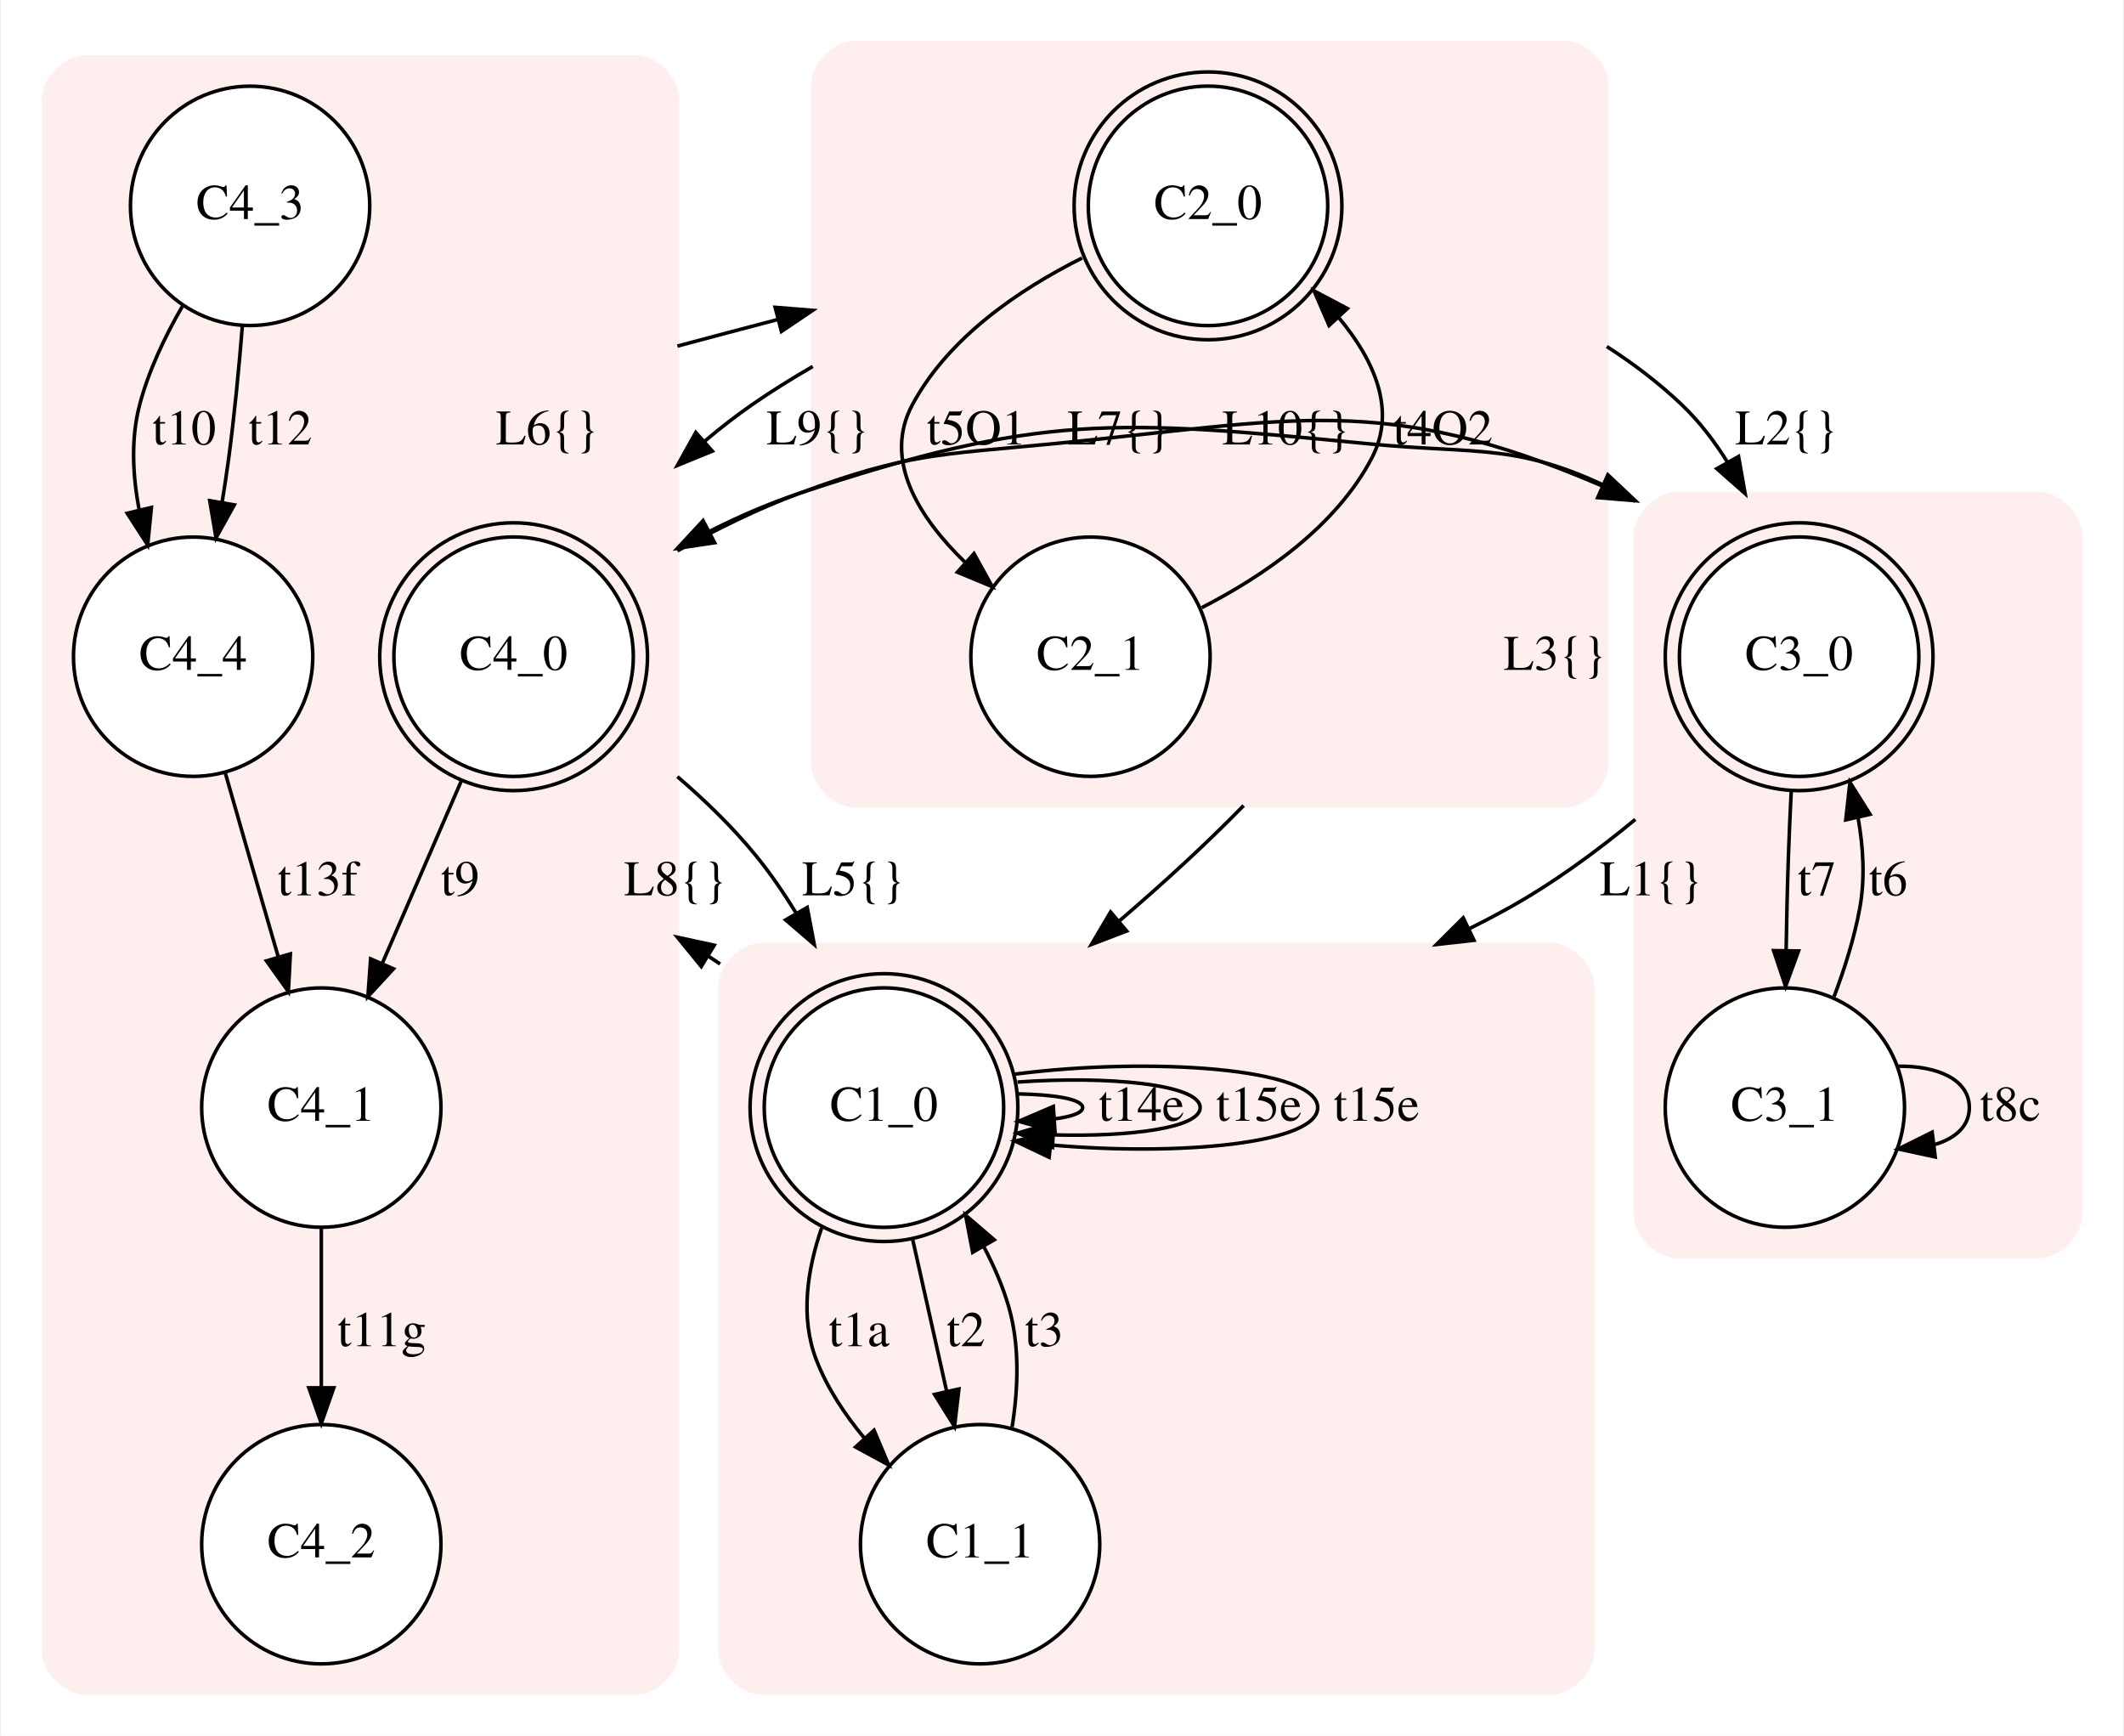
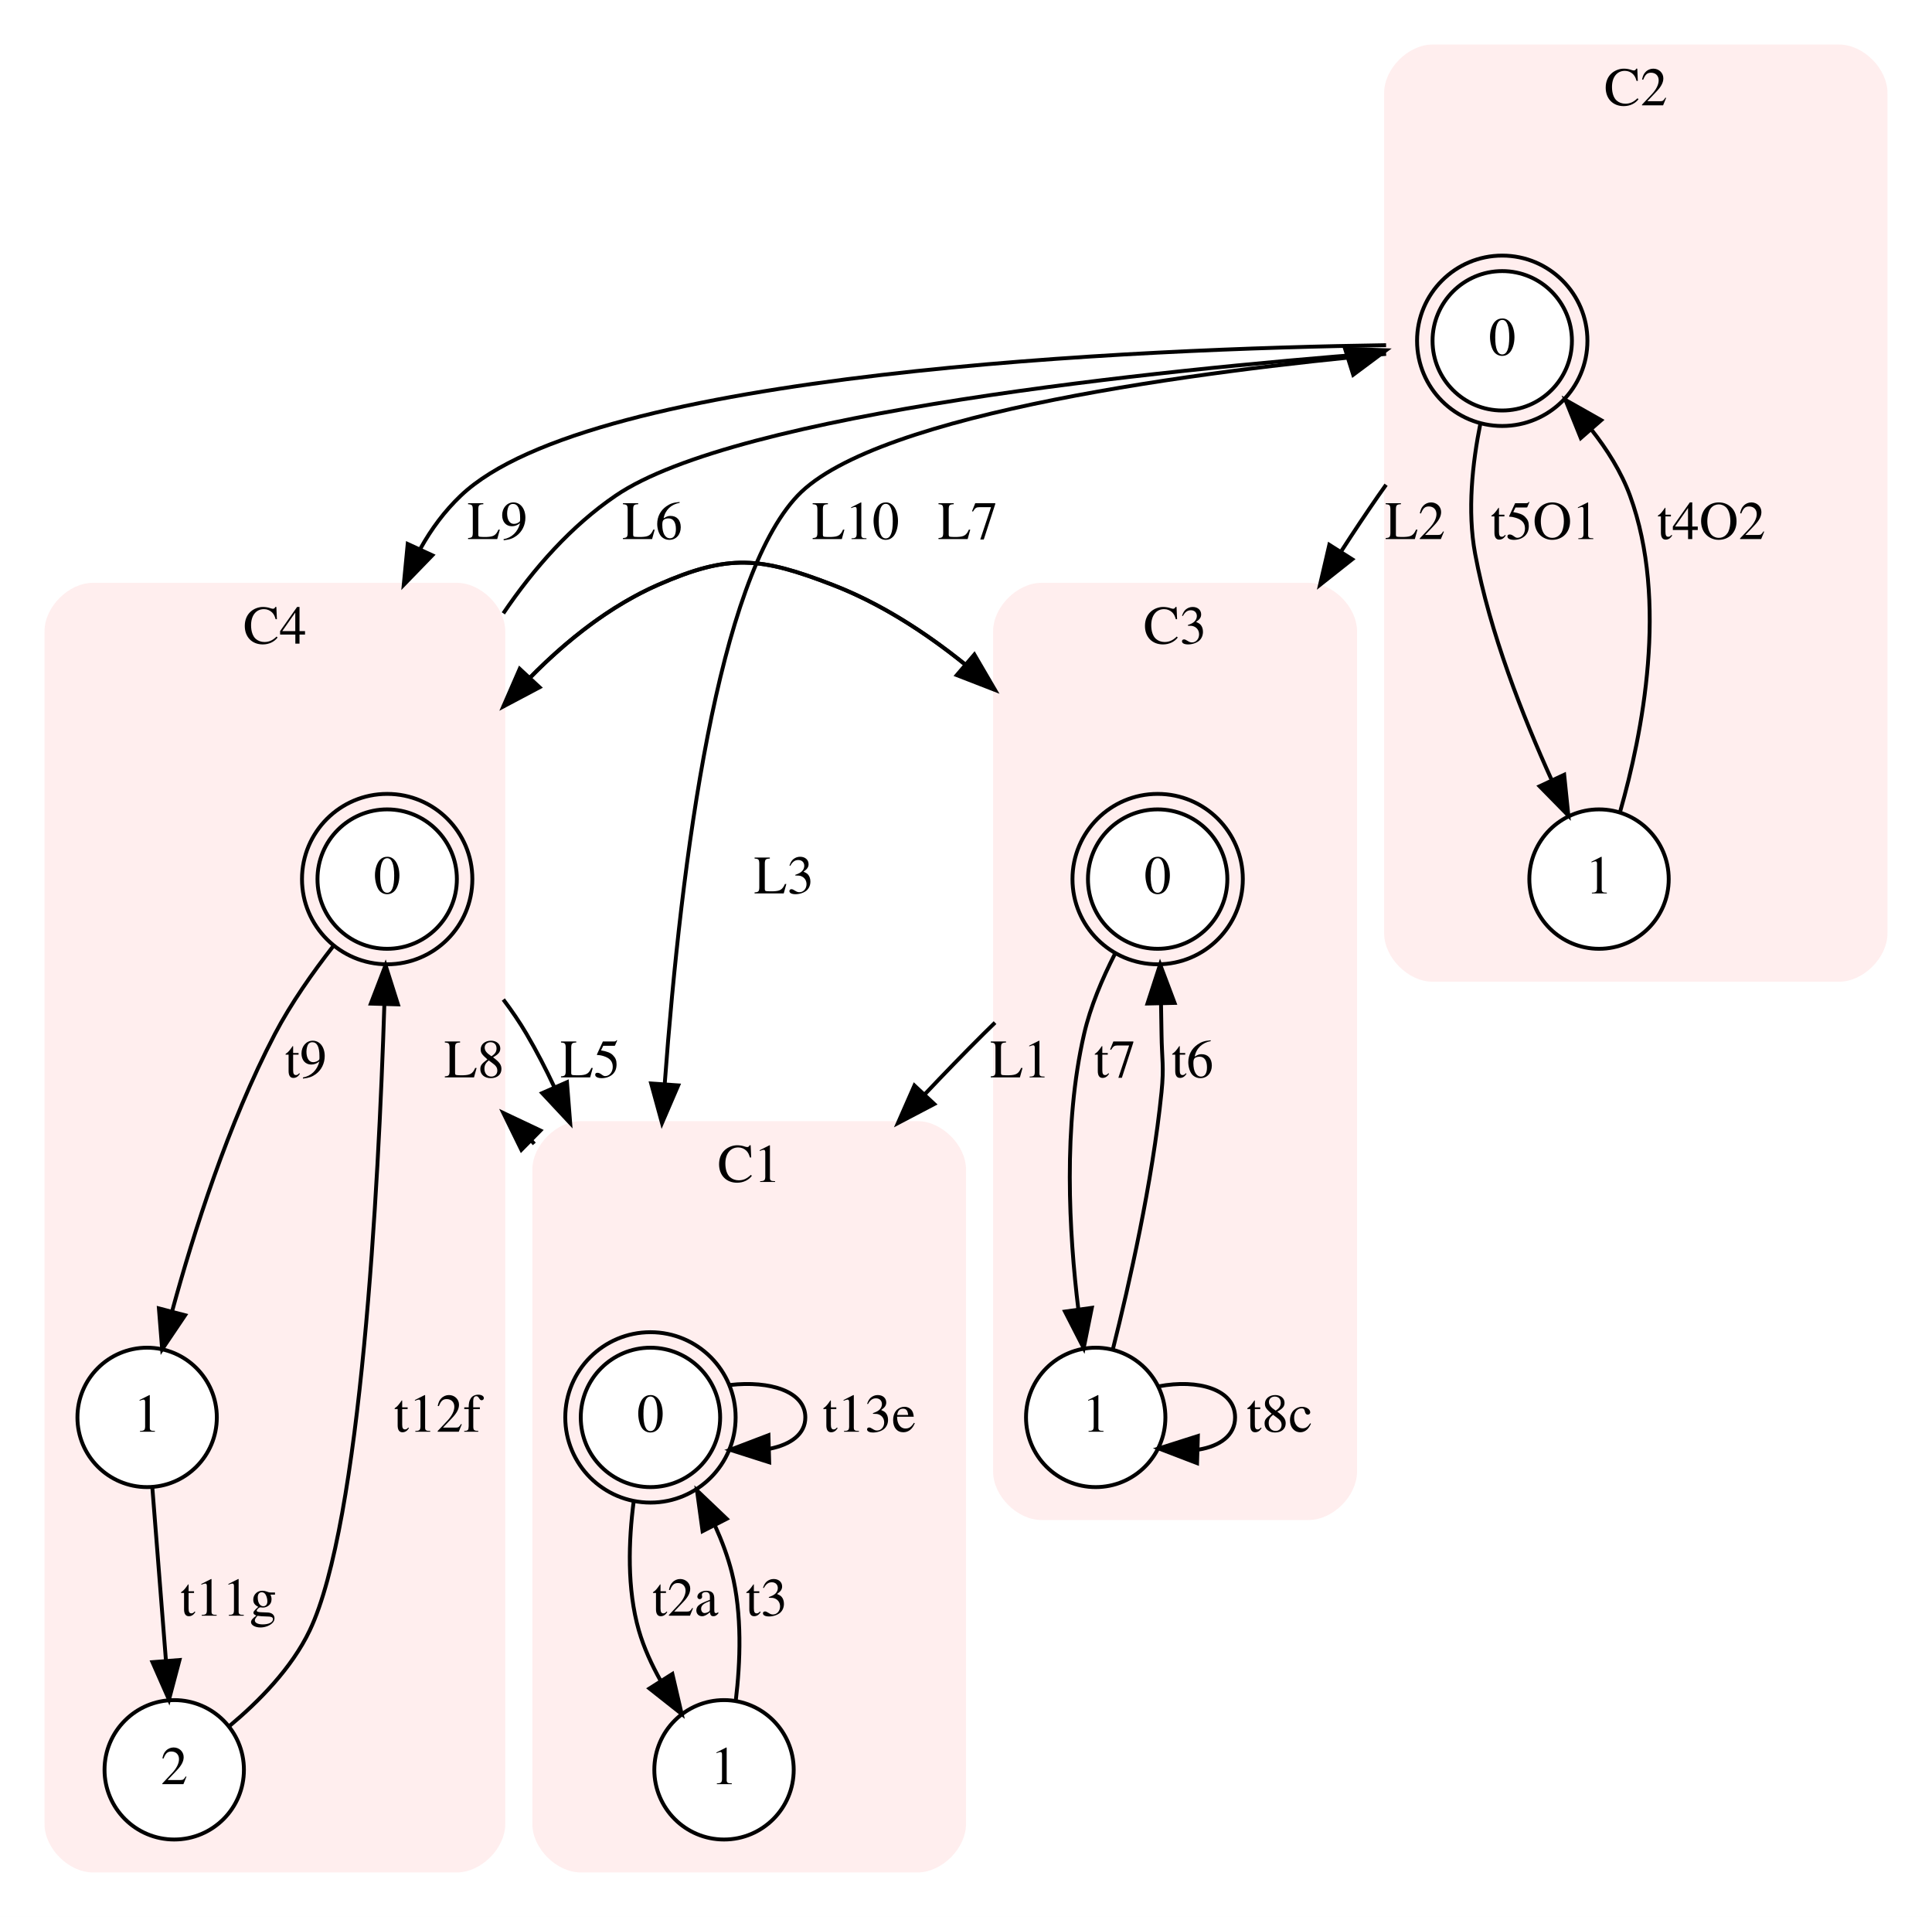
- <svg xmlns="http://www.w3.org/2000/svg" width="596pt" height="487pt" viewBox="0.00 0.00 596.00 487.38">
-   <g id="graph0" class="graph" transform="scale(1 1) rotate(0) translate(4 483.38)">
-     <polygon fill="white" stroke="transparent" points="-4,4 -4,-483.38 592,-483.38 592,4 -4,4" />
+ <svg xmlns="http://www.w3.org/2000/svg" width="499pt" height="495pt" viewBox="0.00 0.00 499.00 495.00">
+   <g id="graph0" class="graph" transform="scale(1 1) rotate(0) translate(4 491)">
+     <polygon fill="white" stroke="transparent" points="-4,4 -4,-491 495,-491 495,4 -4,4" />
    <g id="clust1" class="cluster">
-       <path fill="#ffeeee" stroke="#ffeeee" d="M210,-8C210,-8 431,-8 431,-8 437,-8 443,-14 443,-20 443,-20 443,-206.19 443,-206.19 443,-212.19 437,-218.19 431,-218.19 431,-218.19 210,-218.19 210,-218.19 204,-218.19 198,-212.19 198,-206.19 198,-206.19 198,-20 198,-20 198,-14 204,-8 210,-8" />
+       <path fill="#ffeeee" stroke="#ffeeee" d="M146,-8C146,-8 233,-8 233,-8 239,-8 245,-14 245,-20 245,-20 245,-189 245,-189 245,-195 239,-201 233,-201 233,-201 146,-201 146,-201 140,-201 134,-195 134,-189 134,-189 134,-20 134,-20 134,-14 140,-8 146,-8" />
+       <text text-anchor="middle" x="189.5" y="-185.8" font-family="Times,serif" font-size="14.00">C1</text>
    </g>
    <g id="clust2" class="cluster">
-       <path fill="#ffeeee" stroke="#ffeeee" d="M236,-257.19C236,-257.19 435,-257.19 435,-257.19 441,-257.19 447,-263.19 447,-269.19 447,-269.19 447,-459.38 447,-459.38 447,-465.38 441,-471.38 435,-471.38 435,-471.38 236,-471.38 236,-471.38 230,-471.38 224,-465.38 224,-459.38 224,-459.38 224,-269.19 224,-269.19 224,-263.19 230,-257.19 236,-257.19" />
+       <path fill="#ffeeee" stroke="#ffeeee" d="M366,-238C366,-238 471,-238 471,-238 477,-238 483,-244 483,-250 483,-250 483,-467 483,-467 483,-473 477,-479 471,-479 471,-479 366,-479 366,-479 360,-479 354,-473 354,-467 354,-467 354,-250 354,-250 354,-244 360,-238 366,-238" />
+       <text text-anchor="middle" x="418.5" y="-463.8" font-family="Times,serif" font-size="14.00">C2</text>
    </g>
    <g id="clust3" class="cluster">
-       <path fill="#ffeeee" stroke="#ffeeee" d="M467,-130.59C467,-130.59 568,-130.59 568,-130.59 574,-130.59 580,-136.59 580,-142.59 580,-142.59 580,-332.78 580,-332.78 580,-338.78 574,-344.78 568,-344.78 568,-344.78 467,-344.78 467,-344.78 461,-344.78 455,-338.78 455,-332.78 455,-332.78 455,-142.59 455,-142.59 455,-136.59 461,-130.59 467,-130.59" />
+       <path fill="#ffeeee" stroke="#ffeeee" d="M265,-99C265,-99 334,-99 334,-99 340,-99 346,-105 346,-111 346,-111 346,-328 346,-328 346,-334 340,-340 334,-340 334,-340 265,-340 265,-340 259,-340 253,-334 253,-328 253,-328 253,-111 253,-111 253,-105 259,-99 265,-99" />
+       <text text-anchor="middle" x="299.5" y="-324.8" font-family="Times,serif" font-size="14.00">C3</text>
    </g>
    <g id="clust4" class="cluster">
-       <path fill="#ffeeee" stroke="#ffeeee" d="M20,-8C20,-8 174,-8 174,-8 180,-8 186,-14 186,-20 186,-20 186,-455.38 186,-455.38 186,-461.38 180,-467.38 174,-467.38 174,-467.38 20,-467.38 20,-467.38 14,-467.38 8,-461.38 8,-455.38 8,-455.38 8,-20 8,-20 8,-14 14,-8 20,-8" />
+       <path fill="#ffeeee" stroke="#ffeeee" d="M20,-8C20,-8 114,-8 114,-8 120,-8 126,-14 126,-20 126,-20 126,-328 126,-328 126,-334 120,-340 114,-340 114,-340 20,-340 20,-340 14,-340 8,-334 8,-328 8,-328 8,-20 8,-20 8,-14 14,-8 20,-8" />
+       <text text-anchor="middle" x="67" y="-324.8" font-family="Times,serif" font-size="14.00">C4</text>
    </g>
    <g id="node1" class="node">
-       <ellipse fill="white" stroke="black" cx="244" cy="-172.39" rx="33.62" ry="33.62" />
-       <ellipse fill="none" stroke="black" cx="244" cy="-172.39" rx="37.6" ry="37.6" />
-       <text text-anchor="middle" x="244" y="-168.69" font-family="Times,serif" font-size="14.00">C1_0</text>
+       <ellipse fill="white" stroke="black" cx="164" cy="-125" rx="18" ry="18" />
+       <ellipse fill="none" stroke="black" cx="164" cy="-125" rx="22" ry="22" />
+       <text text-anchor="middle" x="164" y="-121.3" font-family="Times,serif" font-size="14.00">0</text>
+     </g>
+     <g id="edge3" class="edge">
+       <path fill="none" stroke="black" d="M184.58,-133.37C194.84,-134.53 204,-131.74 204,-125 204,-120.68 200.24,-117.99 194.84,-116.91" />
+       <polygon fill="black" stroke="black" points="194.67,-113.41 184.58,-116.63 194.48,-120.4 194.67,-113.41" />
+       <text text-anchor="middle" x="220.5" y="-121.3" font-family="Times,serif" font-size="14.00">t13e</text>
+     </g>
+     <g id="node2" class="node">
+       <ellipse fill="white" stroke="black" cx="183" cy="-34" rx="18" ry="18" />
+       <text text-anchor="middle" x="183" y="-30.3" font-family="Times,serif" font-size="14.00">1</text>
+     </g>
+     <g id="edge1" class="edge">
+       <path fill="none" stroke="black" d="M159.68,-103.38C158.34,-93.16 157.91,-80.74 161,-70 162.29,-65.53 164.33,-61.09 166.66,-56.94" />
+       <polygon fill="black" stroke="black" points="169.66,-58.75 172.06,-48.43 163.75,-55 169.66,-58.75" />
+       <text text-anchor="middle" x="173" y="-73.8" font-family="Times,serif" font-size="14.00">t2a</text>
+     </g>
+     <g id="node7" class="node">
+       <ellipse fill="white" stroke="black" cx="96" cy="-264" rx="18" ry="18" />
+       <ellipse fill="none" stroke="black" cx="96" cy="-264" rx="22" ry="22" />
+       <text text-anchor="middle" x="96" y="-260.3" font-family="Times,serif" font-size="14.00">0</text>
+     </g>
+     <g id="edge18" class="edge">
+       <path fill="none" stroke="black" d="M134,-195.62C133.75,-195.91 133.49,-196.19 133.23,-196.48" />
+       <polygon fill="black" stroke="black" points="130.66,-194.09 126,-203.61 135.58,-199.08 130.66,-194.09" />
+       <text text-anchor="middle" x="118.5" y="-212.8" font-family="Times,serif" font-size="14.00">L8</text>
+     </g>
+     <g id="edge2" class="edge">
+       <path fill="none" stroke="black" d="M186.04,-51.91C187.22,-61.72 187.72,-74.22 185,-85 183.99,-89 182.49,-93.03 180.73,-96.91" />
+       <polygon fill="black" stroke="black" points="177.46,-95.62 176.02,-106.12 183.69,-98.81 177.46,-95.62" />
+       <text text-anchor="middle" x="194" y="-73.8" font-family="Times,serif" font-size="14.00">t3</text>
+     </g>
+     <g id="node3" class="node">
+       <ellipse fill="white" stroke="black" cx="384" cy="-403" rx="18" ry="18" />
+       <ellipse fill="none" stroke="black" cx="384" cy="-403" rx="22" ry="22" />
+       <text text-anchor="middle" x="384" y="-399.3" font-family="Times,serif" font-size="14.00">0</text>
+     </g>
+     <g id="edge14" class="edge">
+       <path fill="none" stroke="black" d="M354,-399.62C307.82,-395.31 222.5,-384.6 202,-363 181.48,-341.38 172.03,-269.92 167.68,-211.07" />
+       <polygon fill="black" stroke="black" points="171.17,-210.73 166.98,-201 164.18,-211.22 171.17,-210.73" />
+       <text text-anchor="middle" x="198.5" y="-260.3" font-family="Times,serif" font-size="14.00">L3</text>
+     </g>
+     <g id="node4" class="node">
+       <ellipse fill="white" stroke="black" cx="409" cy="-264" rx="18" ry="18" />
+       <text text-anchor="middle" x="409" y="-260.3" font-family="Times,serif" font-size="14.00">1</text>
+     </g>
+     <g id="edge5" class="edge">
+       <path fill="none" stroke="black" d="M378.36,-381.66C376.31,-371.51 374.94,-359.06 377,-348 380.79,-327.63 389.4,-305.82 396.73,-289.67" />
+       <polygon fill="black" stroke="black" points="400,-290.94 401.08,-280.41 393.66,-287.97 400,-290.94" />
+       <text text-anchor="middle" x="395" y="-351.8" font-family="Times,serif" font-size="14.00">t5O1</text>
+     </g>
+     <g id="node5" class="node">
+       <ellipse fill="white" stroke="black" cx="295" cy="-264" rx="18" ry="18" />
+       <ellipse fill="none" stroke="black" cx="295" cy="-264" rx="22" ry="22" />
+       <text text-anchor="middle" x="295" y="-260.3" font-family="Times,serif" font-size="14.00">0</text>
+     </g>
+     <g id="edge13" class="edge">
+       <path fill="none" stroke="black" d="M354,-365.83C353.32,-364.88 352.65,-363.94 352,-363 348.82,-358.42 345.65,-353.66 342.52,-348.81" />
+       <polygon fill="black" stroke="black" points="345.25,-346.58 336.94,-340 339.34,-350.32 345.25,-346.58" />
+       <text text-anchor="middle" x="361.5" y="-351.8" font-family="Times,serif" font-size="14.00">L2</text>
+     </g>
+     <g id="edge19" class="edge">
+       <path fill="none" stroke="black" d="M354,-401.87C291.18,-400.94 148.8,-395.23 115,-363 110.82,-359.01 107.4,-354.4 104.62,-349.39" />
+       <polygon fill="black" stroke="black" points="107.66,-347.61 100.28,-340 101.3,-350.54 107.66,-347.61" />
+       <text text-anchor="middle" x="124.5" y="-351.8" font-family="Times,serif" font-size="14.00">L9</text>
    </g>
    <g id="edge4" class="edge">
-       <path fill="none" stroke="black" d="M281.81,-176.24C292.03,-176.03 299.8,-174.75 299.8,-172.39 299.8,-170.92 296.76,-169.86 291.99,-169.23" />
-       <polygon fill="black" stroke="black" points="292.03,-165.72 281.81,-168.54 291.56,-172.71 292.03,-165.72" />
-       <text text-anchor="middle" x="316.3" y="-168.69" font-family="Times,serif" font-size="14.00">t14e</text>
+       <path fill="none" stroke="black" d="M414.48,-281.52C420.18,-301.48 426.98,-335.75 417,-363 414.76,-369.12 411.08,-374.94 406.98,-380.13" />
+       <polygon fill="black" stroke="black" points="404.29,-377.89 400.33,-387.72 409.56,-382.5 404.29,-377.89" />
+       <text text-anchor="middle" x="438" y="-351.8" font-family="Times,serif" font-size="14.00">t4O2</text>
    </g>
-     <g id="edge5" class="edge">
-       <path fill="none" stroke="black" d="M281.51,-179.56C306.77,-181.36 332.8,-178.97 332.8,-172.39 332.8,-166.69 313.22,-164.13 291.55,-164.73" />
-       <polygon fill="black" stroke="black" points="291.33,-161.23 281.51,-165.22 291.67,-168.22 291.33,-161.23" />
-       <text text-anchor="middle" x="349.3" y="-168.69" font-family="Times,serif" font-size="14.00">t15e</text>
+     <g id="edge12" class="edge">
+       <path fill="none" stroke="black" d="M253,-226.94C251.98,-225.96 250.98,-224.98 250,-224 244.96,-218.99 239.86,-213.73 234.79,-208.37" />
+       <polygon fill="black" stroke="black" points="237.3,-205.92 227.92,-201 232.18,-210.7 237.3,-205.92" />
+       <text text-anchor="middle" x="259.5" y="-212.8" font-family="Times,serif" font-size="14.00">L1</text>
+     </g>
+     <g id="node6" class="node">
+       <ellipse fill="white" stroke="black" cx="279" cy="-125" rx="18" ry="18" />
+       <text text-anchor="middle" x="279" y="-121.3" font-family="Times,serif" font-size="14.00">1</text>
+     </g>
+     <g id="edge7" class="edge">
+       <path fill="none" stroke="black" d="M283.92,-244.6C280.7,-238.29 277.62,-231.05 276,-224 270.55,-200.38 272.09,-172.71 274.53,-152.81" />
+       <polygon fill="black" stroke="black" points="278,-153.29 275.9,-142.9 271.07,-152.33 278,-153.29" />
+       <text text-anchor="middle" x="284" y="-212.8" font-family="Times,serif" font-size="14.00">t7</text>
+     </g>
+     <g id="edge20" class="edge">
+       <path fill="none" stroke="black" d="M253,-312.84C240.7,-323.88 226.39,-334.07 211,-340 192.34,-347.19 184.32,-348.03 166,-340 153.67,-334.59 142.55,-325.82 133,-316.13" />
+       <polygon fill="black" stroke="black" points="135.36,-313.53 126,-308.57 130.23,-318.29 135.36,-313.53" />
+       <text text-anchor="middle" x="217" y="-351.8" font-family="Times,serif" font-size="14.00">L10</text>
    </g>
    <g id="edge6" class="edge">
-       <path fill="none" stroke="black" d="M280.82,-181.79C318.68,-186.66 365.8,-183.53 365.8,-172.39 365.8,-162.25 326.77,-158.74 291.21,-161.87" />
-       <polygon fill="black" stroke="black" points="290.39,-158.44 280.82,-162.99 291.14,-165.4 290.39,-158.44" />
-       <text text-anchor="middle" x="382.3" y="-168.69" font-family="Times,serif" font-size="14.00">t15e</text>
-     </g>
-     <g id="node2" class="node">
-       <ellipse fill="white" stroke="black" cx="271" cy="-49.8" rx="33.6" ry="33.6" />
-       <text text-anchor="middle" x="271" y="-46.1" font-family="Times,serif" font-size="14.00">C1_1</text>
-     </g>
-     <g id="edge1" class="edge">
-       <path fill="none" stroke="black" d="M226.52,-138.63C222.43,-126.79 220.44,-113.43 225,-101.59 228.08,-93.61 233.05,-86.11 238.62,-79.45" />
-       <polygon fill="black" stroke="black" points="241.22,-81.79 245.34,-72.03 236.03,-77.09 241.22,-81.79" />
-       <text text-anchor="middle" x="237" y="-105.39" font-family="Times,serif" font-size="14.00">t1a</text>
-     </g>
-     <g id="edge2" class="edge">
-       <path fill="none" stroke="black" d="M252.1,-135.21C255.1,-121.81 258.53,-106.51 261.63,-92.65" />
-       <polygon fill="black" stroke="black" points="265.05,-93.38 263.82,-82.86 258.22,-91.85 265.05,-93.38" />
-       <text text-anchor="middle" x="267" y="-105.39" font-family="Times,serif" font-size="14.00">t2</text>
-     </g>
-     <g id="node7" class="node">
-       <ellipse fill="white" stroke="black" cx="140" cy="-298.99" rx="33.62" ry="33.62" />
-       <ellipse fill="none" stroke="black" cx="140" cy="-298.99" rx="37.6" ry="37.6" />
-       <text text-anchor="middle" x="140" y="-295.29" font-family="Times,serif" font-size="14.00">C4_0</text>
-     </g>
-     <g id="edge23" class="edge">
-       <path fill="none" stroke="black" d="M198,-212.71C196.91,-213.45 195.78,-214.19 194.63,-214.94" />
-       <polygon fill="black" stroke="black" points="192.7,-212.01 186,-220.22 196.35,-217.98 192.7,-212.01" />
-       <text text-anchor="middle" x="185.5" y="-231.99" font-family="Times,serif" font-size="14.00">L8{}</text>
-     </g>
-     <g id="edge3" class="edge">
-       <path fill="none" stroke="black" d="M279.99,-82.68C281.73,-93.59 282.16,-105.77 279,-116.59 277.34,-122.29 274.88,-127.95 272.03,-133.36" />
-       <polygon fill="black" stroke="black" points="268.91,-131.76 266.93,-142.17 274.97,-135.27 268.91,-131.76" />
-       <text text-anchor="middle" x="289" y="-105.39" font-family="Times,serif" font-size="14.00">t3</text>
-     </g>
-     <g id="node3" class="node">
-       <ellipse fill="white" stroke="black" cx="335" cy="-425.58" rx="33.62" ry="33.62" />
-       <ellipse fill="none" stroke="black" cx="335" cy="-425.58" rx="37.6" ry="37.6" />
-       <text text-anchor="middle" x="335" y="-421.88" font-family="Times,serif" font-size="14.00">C2_0</text>
-     </g>
-     <g id="edge19" class="edge">
-       <path fill="none" stroke="black" d="M345,-257.19C334.25,-246.16 322.13,-235.12 310.13,-224.83" />
-       <polygon fill="black" stroke="black" points="312.16,-221.97 302.26,-218.19 307.64,-227.31 312.16,-221.97" />
-       <text text-anchor="middle" x="432.5" y="-295.29" font-family="Times,serif" font-size="14.00">L3{}</text>
-     </g>
-     <g id="node4" class="node">
-       <ellipse fill="white" stroke="black" cx="302" cy="-298.99" rx="33.6" ry="33.6" />
-       <text text-anchor="middle" x="302" y="-295.29" font-family="Times,serif" font-size="14.00">C2_1</text>
+       <path fill="none" stroke="black" d="M283.46,-142.7C287.65,-159.35 293.64,-185.73 296,-209 296.67,-215.63 296.09,-217.33 296,-224 295.97,-226.55 295.92,-229.19 295.87,-231.84" />
+       <polygon fill="black" stroke="black" points="292.37,-231.87 295.64,-241.95 299.37,-232.03 292.37,-231.87" />
+       <text text-anchor="middle" x="304" y="-212.8" font-family="Times,serif" font-size="14.00">t6</text>
    </g>
    <g id="edge8" class="edge">
-       <path fill="none" stroke="black" d="M299.65,-410.94C281.94,-402.08 262.15,-388.64 252,-369.78 243.66,-354.28 253.66,-338.22 266.85,-325.42" />
-       <polygon fill="black" stroke="black" points="269.29,-327.94 274.41,-318.67 264.62,-322.72 269.29,-327.94" />
-       <text text-anchor="middle" x="270" y="-358.58" font-family="Times,serif" font-size="14.00">t5O1</text>
+       <path fill="none" stroke="black" d="M295.29,-133.02C305.39,-134.95 315,-132.28 315,-125 315,-120.34 311.06,-117.57 305.57,-116.68" />
+       <polygon fill="black" stroke="black" points="305.18,-113.19 295.29,-116.98 305.39,-120.19 305.18,-113.19" />
+       <text text-anchor="middle" x="326.5" y="-121.3" font-family="Times,serif" font-size="14.00">t8c</text>
    </g>
-     <g id="node5" class="node">
-       <ellipse fill="white" stroke="black" cx="501" cy="-298.99" rx="33.62" ry="33.62" />
-       <ellipse fill="none" stroke="black" cx="501" cy="-298.99" rx="37.6" ry="37.6" />
-       <text text-anchor="middle" x="501" y="-295.29" font-family="Times,serif" font-size="14.00">C3_0</text>
+     <g id="edge15" class="edge">
+       <path fill="none" stroke="black" d="M126,-232.9C128.19,-230.01 130.23,-227.02 132,-224 134.57,-219.62 136.97,-215 139.19,-210.25" />
+       <polygon fill="black" stroke="black" points="142.44,-211.56 143.27,-201 136.04,-208.74 142.44,-211.56" />
+       <text text-anchor="middle" x="148.5" y="-212.8" font-family="Times,serif" font-size="14.00">L5</text>
    </g>
-     <g id="edge18" class="edge">
-       <path fill="none" stroke="black" d="M447,-386.08C454.54,-381.23 461.65,-375.82 468,-369.78 472.92,-365.1 477.19,-359.54 480.87,-353.63" />
-       <polygon fill="black" stroke="black" points="483.99,-355.21 485.84,-344.78 477.89,-351.78 483.99,-355.21" />
-       <text text-anchor="middle" x="497.5" y="-358.58" font-family="Times,serif" font-size="14.00">L2{}</text>
-     </g>
-     <g id="edge24" class="edge">
-       <path fill="none" stroke="black" d="M224,-380.48C218.12,-377.09 212.41,-373.53 207,-369.78 202.48,-366.65 198.01,-363.18 193.67,-359.51" />
-       <polygon fill="black" stroke="black" points="195.8,-356.72 186,-352.71 191.16,-361.96 195.8,-356.72" />
-       <text text-anchor="middle" x="225.5" y="-358.58" font-family="Times,serif" font-size="14.00">L9{}</text>
-     </g>
-     <g id="edge7" class="edge">
-       <path fill="none" stroke="black" d="M333.26,-312.77C350.72,-321.73 370.94,-335.56 381,-354.78 388.01,-368.18 381.7,-382.23 371.74,-394.18" />
-       <polygon fill="black" stroke="black" points="369,-391.99 364.78,-401.71 374.14,-396.75 369,-391.99" />
-       <text text-anchor="middle" x="401" y="-358.58" font-family="Times,serif" font-size="14.00">t4O2</text>
+     <g id="edge16" class="edge">
+       <path fill="none" stroke="black" d="M126,-332.62C133.9,-344.29 143.52,-355.17 155,-363 186.47,-384.47 296.19,-395.49 351.54,-399.79" />
+       <polygon fill="black" stroke="black" points="343.41,-400.91 354,-400.56 345.51,-394.23 343.41,-400.91" />
+       <text text-anchor="middle" x="164.5" y="-351.8" font-family="Times,serif" font-size="14.00">L6</text>
    </g>
    <g id="edge17" class="edge">
-       <path fill="none" stroke="black" d="M455,-253.31C443.84,-244.08 431.5,-235.09 419,-228.19 415.51,-226.26 411.94,-224.39 408.31,-222.58" />
-       <polygon fill="black" stroke="black" points="409.7,-219.36 399.17,-218.19 406.67,-225.67 409.7,-219.36" />
-       <text text-anchor="middle" x="459.5" y="-231.99" font-family="Times,serif" font-size="14.00">L1{}</text>
+       <path fill="none" stroke="black" d="M126,-308.57C136.96,-321.13 150.52,-333.21 166,-340 184.32,-348.03 192.34,-347.19 211,-340 223.26,-335.28 234.84,-327.84 245.26,-319.44" />
+       <polygon fill="black" stroke="black" points="247.66,-321.99 253,-312.84 243.12,-316.67 247.66,-321.99" />
+       <text text-anchor="middle" x="246" y="-351.8" font-family="Times,serif" font-size="14.00">L7</text>
    </g>
-     <g id="node6" class="node">
-       <ellipse fill="white" stroke="black" cx="497" cy="-172.39" rx="33.6" ry="33.6" />
-       <text text-anchor="middle" x="497" y="-168.69" font-family="Times,serif" font-size="14.00">C3_1</text>
+     <g id="node8" class="node">
+       <ellipse fill="white" stroke="black" cx="34" cy="-125" rx="18" ry="18" />
+       <text text-anchor="middle" x="34" y="-121.3" font-family="Times,serif" font-size="14.00">1</text>
+     </g>
+     <g id="edge9" class="edge">
+       <path fill="none" stroke="black" d="M82.07,-246.68C76.83,-239.97 71.15,-231.92 67,-224 54.95,-200.97 45.98,-172.65 40.45,-152.39" />
+       <polygon fill="black" stroke="black" points="43.81,-151.38 37.88,-142.59 37.04,-153.15 43.81,-151.38" />
+       <text text-anchor="middle" x="75" y="-212.8" font-family="Times,serif" font-size="14.00">t9</text>
+     </g>
+     <g id="node9" class="node">
+       <ellipse fill="white" stroke="black" cx="41" cy="-34" rx="18" ry="18" />
+       <text text-anchor="middle" x="41" y="-30.3" font-family="Times,serif" font-size="14.00">2</text>
    </g>
    <g id="edge10" class="edge">
-       <path fill="none" stroke="black" d="M498.78,-261.15C498.48,-255.15 498.2,-249 498,-243.19 497.7,-234.57 497.49,-225.35 497.35,-216.53" />
-       <polygon fill="black" stroke="black" points="500.84,-216.37 497.2,-206.42 493.84,-216.47 500.84,-216.37" />
-       <text text-anchor="middle" x="506" y="-231.99" font-family="Times,serif" font-size="14.00">t7</text>
-     </g>
-     <g id="edge25" class="edge">
-       <path fill="none" stroke="black" d="M455,-342.61C453.68,-343.38 452.34,-344.1 451,-344.78 422.3,-359.29 412.01,-355.66 380,-358.78 308.96,-365.72 287.74,-367.31 220,-344.78 211.64,-342 203.17,-338.3 195.03,-334.19" />
-       <polygon fill="black" stroke="black" points="196.47,-331 186,-329.42 193.2,-337.19 196.47,-331" />
-       <text text-anchor="middle" x="357" y="-358.58" font-family="Times,serif" font-size="14.00">L10{}</text>
-     </g>
-     <g id="edge9" class="edge">
-       <path fill="none" stroke="black" d="M510.81,-203.54C513.78,-211.4 516.48,-219.97 518,-228.19 519.55,-236.56 519.06,-245.43 517.52,-253.94" />
-       <polygon fill="black" stroke="black" points="514.1,-253.18 515.27,-263.71 520.92,-254.75 514.1,-253.18" />
-       <text text-anchor="middle" x="526" y="-231.99" font-family="Times,serif" font-size="14.00">t6</text>
+       <path fill="none" stroke="black" d="M35.35,-106.84C36.35,-94.16 37.72,-76.64 38.87,-62.08" />
+       <polygon fill="black" stroke="black" points="42.36,-62.35 39.65,-52.11 35.38,-61.8 42.36,-62.35" />
+       <text text-anchor="middle" x="55" y="-73.8" font-family="Times,serif" font-size="14.00">t11g</text>
    </g>
    <g id="edge11" class="edge">
-       <path fill="none" stroke="black" d="M528.87,-184.01C539.89,-184.14 548.8,-180.26 548.8,-172.39 548.8,-167.23 544.96,-163.78 539.21,-162.06" />
-       <polygon fill="black" stroke="black" points="539.22,-158.53 528.87,-160.77 538.36,-165.48 539.22,-158.53" />
-       <text text-anchor="middle" x="560.3" y="-168.69" font-family="Times,serif" font-size="14.00">t8c</text>
-     </g>
-     <g id="edge20" class="edge">
-       <path fill="none" stroke="black" d="M186,-265.32C193.88,-258.54 201.59,-251.05 208,-243.19 212.04,-238.24 215.8,-232.77 219.25,-227.13" />
-       <polygon fill="black" stroke="black" points="222.45,-228.59 224.43,-218.18 216.39,-225.09 222.45,-228.59" />
-       <text text-anchor="middle" x="235.5" y="-231.99" font-family="Times,serif" font-size="14.00">L5{}</text>
-     </g>
-     <g id="edge21" class="edge">
-       <path fill="none" stroke="black" d="M186,-386.2C194.9,-388.59 204.4,-391.1 214.15,-393.66" />
-       <polygon fill="black" stroke="black" points="213.44,-397.09 224,-396.24 215.21,-390.32 213.44,-397.09" />
-       <text text-anchor="middle" x="149.5" y="-358.58" font-family="Times,serif" font-size="14.00">L6{}</text>
-     </g>
-     <g id="edge22" class="edge">
-       <path fill="none" stroke="black" d="M186,-328.7C196.82,-334.73 208.56,-340.52 220,-344.78 250.34,-356.09 259.27,-355.66 291.5,-358.78 359.01,-365.33 383.9,-373.49 445.62,-346.97" />
-       <polygon fill="black" stroke="black" points="447.29,-350.06 455,-342.8 444.44,-343.66 447.29,-350.06" />
-       <text text-anchor="middle" x="310" y="-358.58" font-family="Times,serif" font-size="14.00">L7{}</text>
-     </g>
-     <g id="node8" class="node">
-       <ellipse fill="white" stroke="black" cx="86" cy="-172.39" rx="33.6" ry="33.6" />
-       <text text-anchor="middle" x="86" y="-168.69" font-family="Times,serif" font-size="14.00">C4_1</text>
-     </g>
-     <g id="edge12" class="edge">
-       <path fill="none" stroke="black" d="M125.24,-263.94C118.4,-248.16 110.24,-229.31 103.13,-212.91" />
-       <polygon fill="black" stroke="black" points="106.27,-211.36 99.08,-203.57 99.85,-214.14 106.27,-211.36" />
-       <text text-anchor="middle" x="125" y="-231.99" font-family="Times,serif" font-size="14.00">t9</text>
-     </g>
-     <g id="node11" class="node">
-       <ellipse fill="white" stroke="black" cx="86" cy="-49.8" rx="33.6" ry="33.6" />
-       <text text-anchor="middle" x="86" y="-46.1" font-family="Times,serif" font-size="14.00">C4_2</text>
-     </g>
-     <g id="edge14" class="edge">
-       <path fill="none" stroke="black" d="M86,-138.44C86,-124.75 86,-108.67 86,-94.04" />
-       <polygon fill="black" stroke="black" points="89.5,-93.71 86,-83.71 82.5,-93.71 89.5,-93.71" />
-       <text text-anchor="middle" x="103" y="-105.39" font-family="Times,serif" font-size="14.00">t11g</text>
-     </g>
-     <g id="node9" class="node">
-       <ellipse fill="white" stroke="black" cx="66" cy="-425.58" rx="33.6" ry="33.6" />
-       <text text-anchor="middle" x="66" y="-421.88" font-family="Times,serif" font-size="14.00">C4_3</text>
-     </g>
-     <g id="node10" class="node">
-       <ellipse fill="white" stroke="black" cx="50" cy="-298.99" rx="33.6" ry="33.6" />
-       <text text-anchor="middle" x="50" y="-295.29" font-family="Times,serif" font-size="14.00">C4_4</text>
-     </g>
-     <g id="edge13" class="edge">
-       <path fill="none" stroke="black" d="M46.96,-397.34C42.08,-388.89 37.5,-379.3 35,-369.78 32.49,-360.26 32.99,-349.93 34.86,-340.21" />
-       <polygon fill="black" stroke="black" points="38.29,-340.9 37.24,-330.36 31.49,-339.26 38.29,-340.9" />
-       <text text-anchor="middle" x="47.5" y="-358.58" font-family="Times,serif" font-size="14.00">t10</text>
-     </g>
-     <g id="edge15" class="edge">
-       <path fill="none" stroke="black" d="M63.83,-391.84C62.88,-380.12 61.61,-366.84 60,-354.78 59.47,-350.8 58.84,-346.66 58.17,-342.53" />
-       <polygon fill="black" stroke="black" points="61.57,-341.62 56.43,-332.36 54.67,-342.8 61.57,-341.62" />
-       <text text-anchor="middle" x="74.5" y="-358.58" font-family="Times,serif" font-size="14.00">t12</text>
-     </g>
-     <g id="edge16" class="edge">
-       <path fill="none" stroke="black" d="M59.03,-266.36C62.45,-254.39 66.39,-240.66 70,-228.19 71.26,-223.84 72.58,-219.3 73.89,-214.77" />
-       <polygon fill="black" stroke="black" points="77.31,-215.55 76.75,-204.97 70.59,-213.59 77.31,-215.55" />
-       <text text-anchor="middle" x="85" y="-231.99" font-family="Times,serif" font-size="14.00">t13f</text>
+       <path fill="none" stroke="black" d="M55.31,-45.35C62.79,-51.59 71.35,-60.22 76,-70 89.23,-97.79 93.76,-184.27 95.27,-231.48" />
+       <polygon fill="black" stroke="black" points="91.78,-231.85 95.58,-241.75 98.78,-231.65 91.78,-231.85" />
+       <text text-anchor="middle" x="109" y="-121.3" font-family="Times,serif" font-size="14.00">t12f</text>
    </g>
  </g>
</svg>
